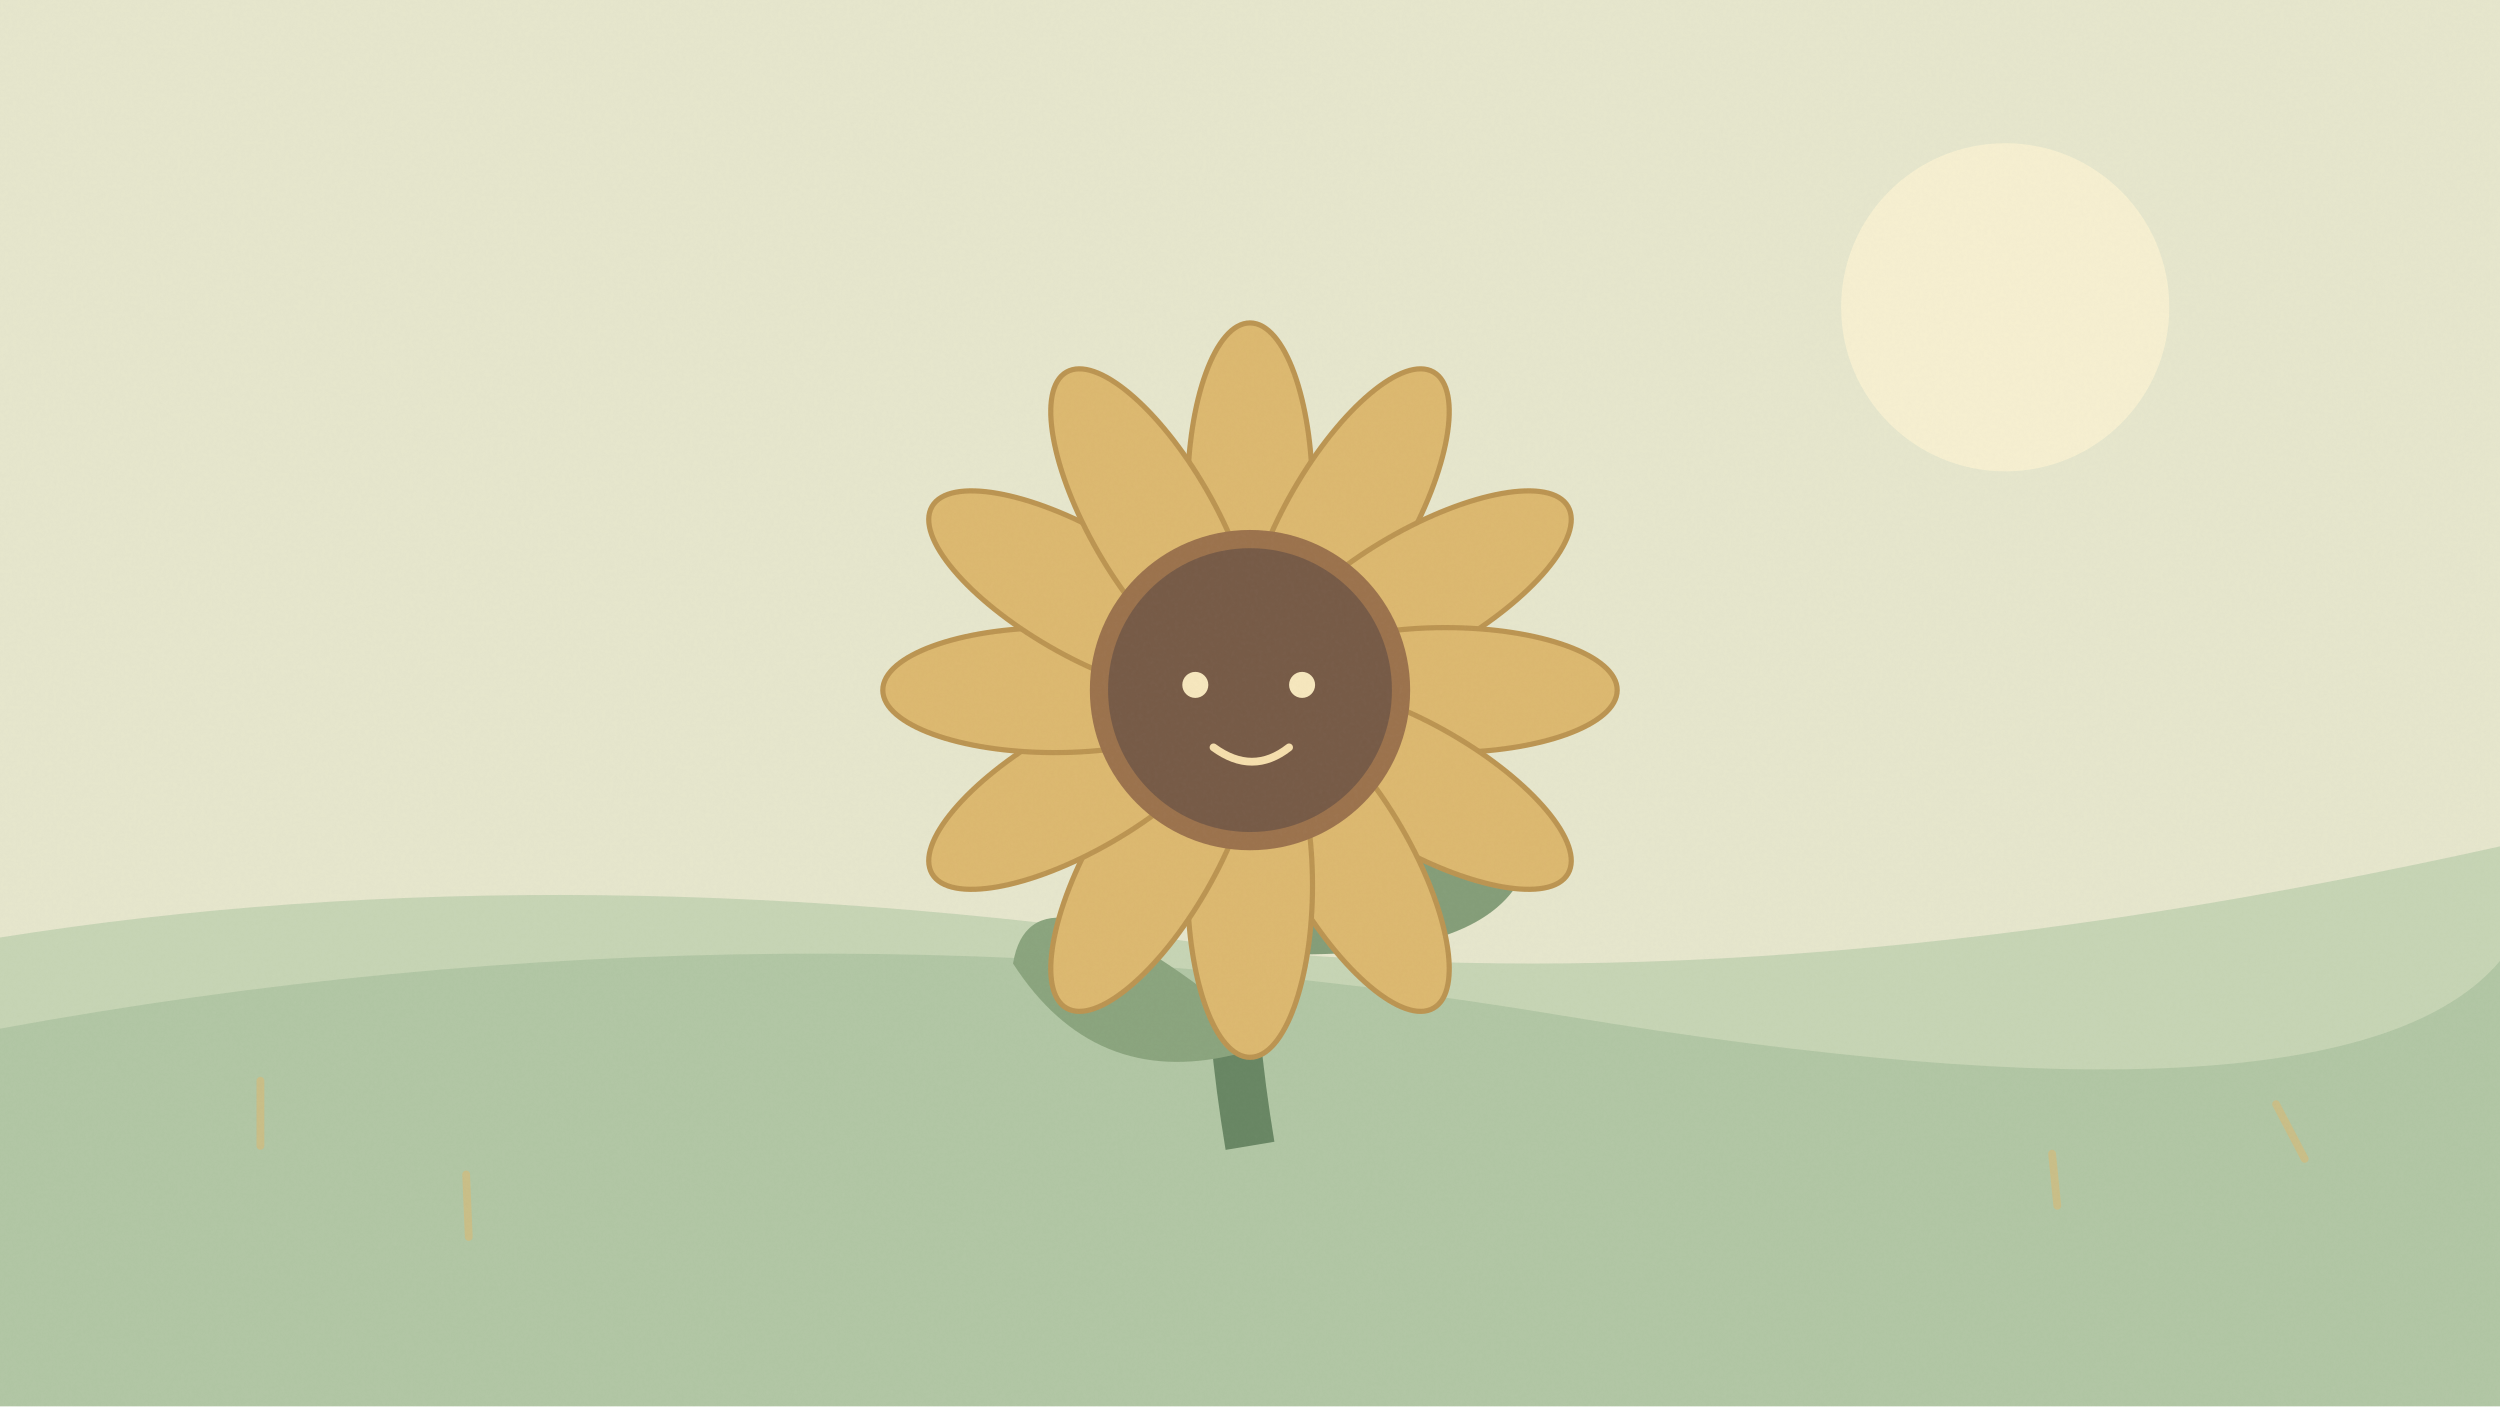
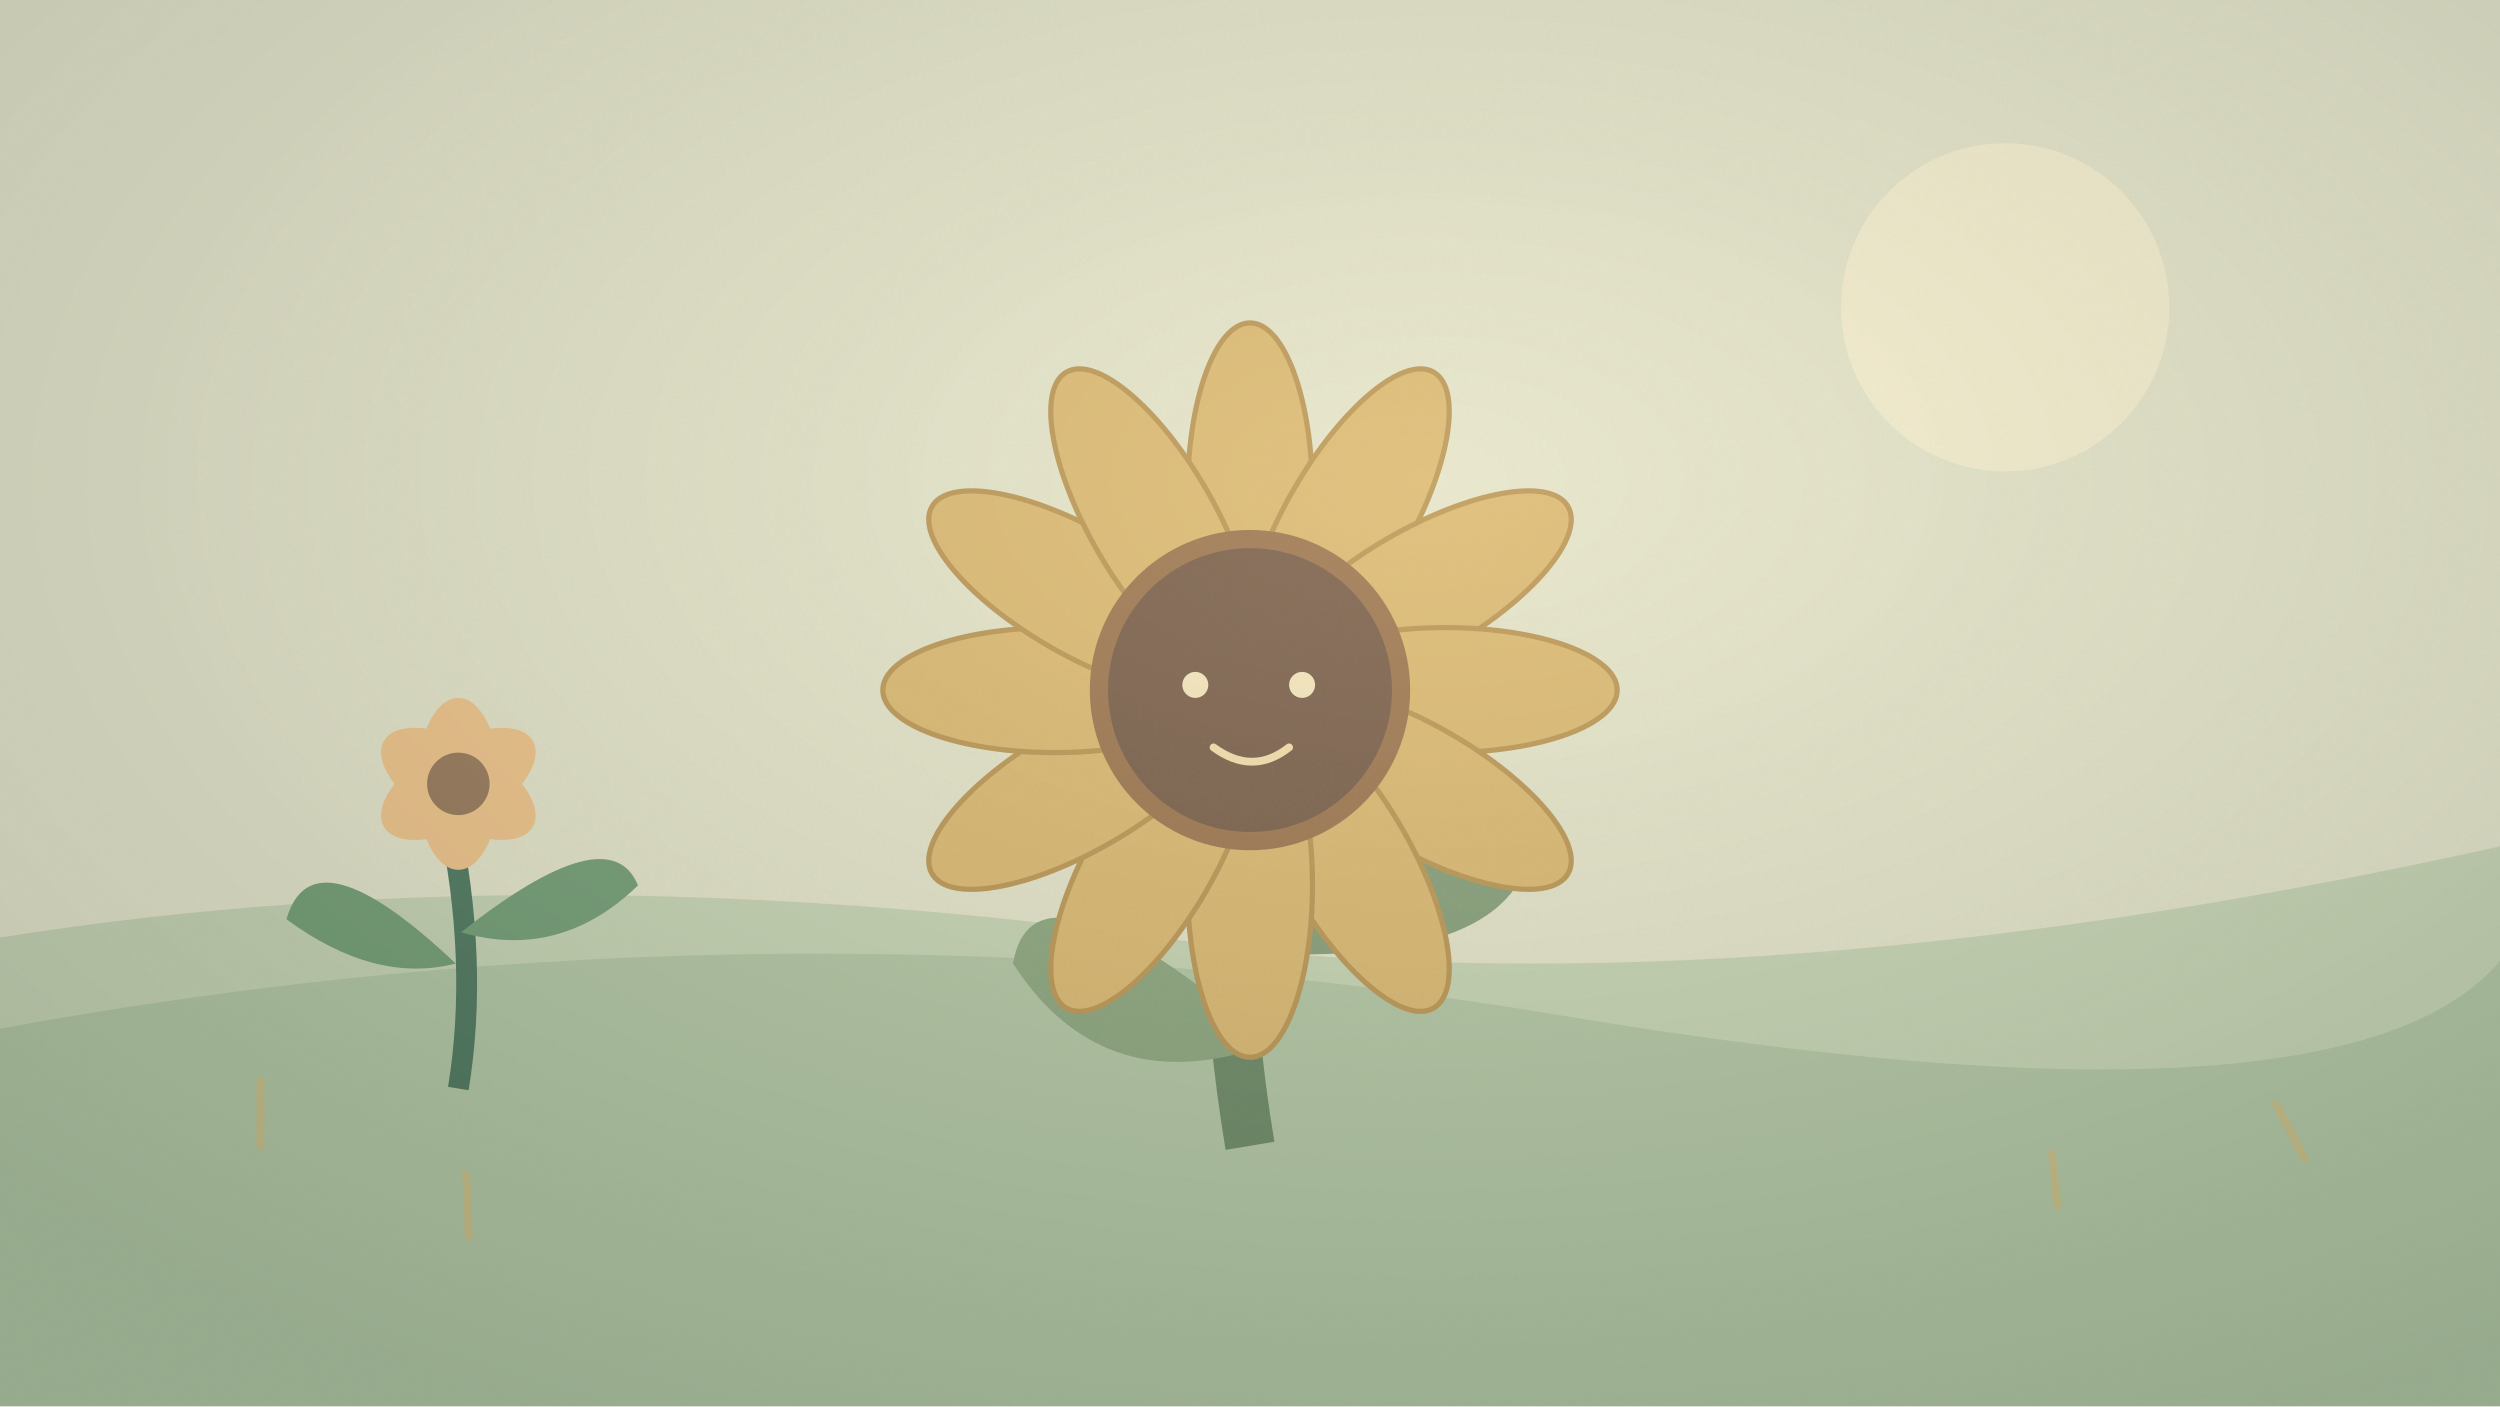
<svg xmlns="http://www.w3.org/2000/svg" viewBox="0 0 960 540" role="img" aria-label="The Quiet Meadow">
  <defs>
    <filter id="grain">
      <feTurbulence type="fractalNoise" baseFrequency=".65" numOctaves="2" seed="9" stitchTiles="stitch" />
      <feColorMatrix type="saturate" values="0" />
      <feComponentTransfer>
        <feFuncA type="linear" slope=".045" />
      </feComponentTransfer>
    </filter>
+     <radialGradient id="v19glow" cx="57%" cy="34%" r="75%">
+       <stop stop-color="#fff9dc" stop-opacity=".16" />
+       <stop offset="1" stop-color="#1a251d" stop-opacity=".17" />
+     </radialGradient>
  </defs>
  <rect width="960" height="540" fill="#e6e6cc" />
  <path d="M0 360 Q220 325 480 365 Q690 385 960 325 V540 H0Z" fill="#acc4a1" opacity=".55" />
  <path d="M0 395 Q300 340 600 390 T960 369V540H0Z" fill="#84a781" opacity=".32" />
  <circle cx="770" cy="118" r="63" fill="#fff5d2" opacity=".65" />
  <path d="M100 440l0 -25" stroke="#dcb86f" stroke-width="3" opacity=".55" stroke-linecap="round" />
  <path d="M180 475l-1 -24" stroke="#dcb86f" stroke-width="3" opacity=".55" stroke-linecap="round" />
  <path d="M790 463l-2 -20" stroke="#dcb86f" stroke-width="3" opacity=".55" stroke-linecap="round" />
  <path d="M885 445l-11 -21" stroke="#dcb86f" stroke-width="3" opacity=".55" stroke-linecap="round" />
  <path d="M480 440Q465 350 480 287" stroke="#688663" stroke-width="19" fill="none" />
  <path d="M470 386Q396 328 389 370Q420 418 474 405" fill="#8aa47d" />
  <path d="M486 344Q548 299 581 342Q560 370 480 366" fill="#849d78" />
  <ellipse cx="480" cy="190" rx="24" ry="66" fill="#dcb86f" transform="rotate(0 480 265)" stroke="#bb9451" stroke-width="2" />
  <ellipse cx="480" cy="190" rx="24" ry="66" fill="#dcb86f" transform="rotate(30 480 265)" stroke="#bb9451" stroke-width="2" />
  <ellipse cx="480" cy="190" rx="24" ry="66" fill="#dcb86f" transform="rotate(60 480 265)" stroke="#bb9451" stroke-width="2" />
  <ellipse cx="480" cy="190" rx="24" ry="66" fill="#dcb86f" transform="rotate(90 480 265)" stroke="#bb9451" stroke-width="2" />
  <ellipse cx="480" cy="190" rx="24" ry="66" fill="#dcb86f" transform="rotate(120 480 265)" stroke="#bb9451" stroke-width="2" />
  <ellipse cx="480" cy="190" rx="24" ry="66" fill="#dcb86f" transform="rotate(150 480 265)" stroke="#bb9451" stroke-width="2" />
  <ellipse cx="480" cy="190" rx="24" ry="66" fill="#dcb86f" transform="rotate(180 480 265)" stroke="#bb9451" stroke-width="2" />
  <ellipse cx="480" cy="190" rx="24" ry="66" fill="#dcb86f" transform="rotate(210 480 265)" stroke="#bb9451" stroke-width="2" />
  <ellipse cx="480" cy="190" rx="24" ry="66" fill="#dcb86f" transform="rotate(240 480 265)" stroke="#bb9451" stroke-width="2" />
  <ellipse cx="480" cy="190" rx="24" ry="66" fill="#dcb86f" transform="rotate(270 480 265)" stroke="#bb9451" stroke-width="2" />
  <ellipse cx="480" cy="190" rx="24" ry="66" fill="#dcb86f" transform="rotate(300 480 265)" stroke="#bb9451" stroke-width="2" />
  <ellipse cx="480" cy="190" rx="24" ry="66" fill="#dcb86f" transform="rotate(330 480 265)" stroke="#bb9451" stroke-width="2" />
  <circle cx="480" cy="265" r="58" fill="#765a46" stroke="#9b724c" stroke-width="7" />
  <circle cx="459" cy="263" r="5" fill="#f6e7bd" />
  <circle cx="500" cy="263" r="5" fill="#f6e7bd" />
  <path d="M466 287q15 11 29 0" fill="none" stroke="#f5deac" stroke-width="3" stroke-linecap="round" />
  <rect width="960" height="540" filter="url(#grain)" opacity=".6" />
+   <g transform="translate(176 356)">
+     <path d="M0 62Q8 13 -4 -43" fill="none" stroke="#4c765e" stroke-width="8" />
+     <path d="M-1 14q-55 -52 -65 -17q34 25 65 17M1 2q57 -45 68 -18q-30 29 -68 18" fill="#719c74" />
+     <g fill="#f0c38a">
+       <ellipse cx="0" cy="-55" rx="16" ry="33" />
+       <ellipse cx="0" cy="-55" rx="16" ry="33" transform="rotate(60 0 -55)" />
+       <ellipse cx="0" cy="-55" rx="16" ry="33" transform="rotate(120 0 -55)" />
+     </g>
+     <circle cx="0" cy="-55" r="12" fill="#967658" />
+   </g>
+   <rect width="960" height="540" fill="url(#v19glow)" pointer-events="none" />
</svg>
